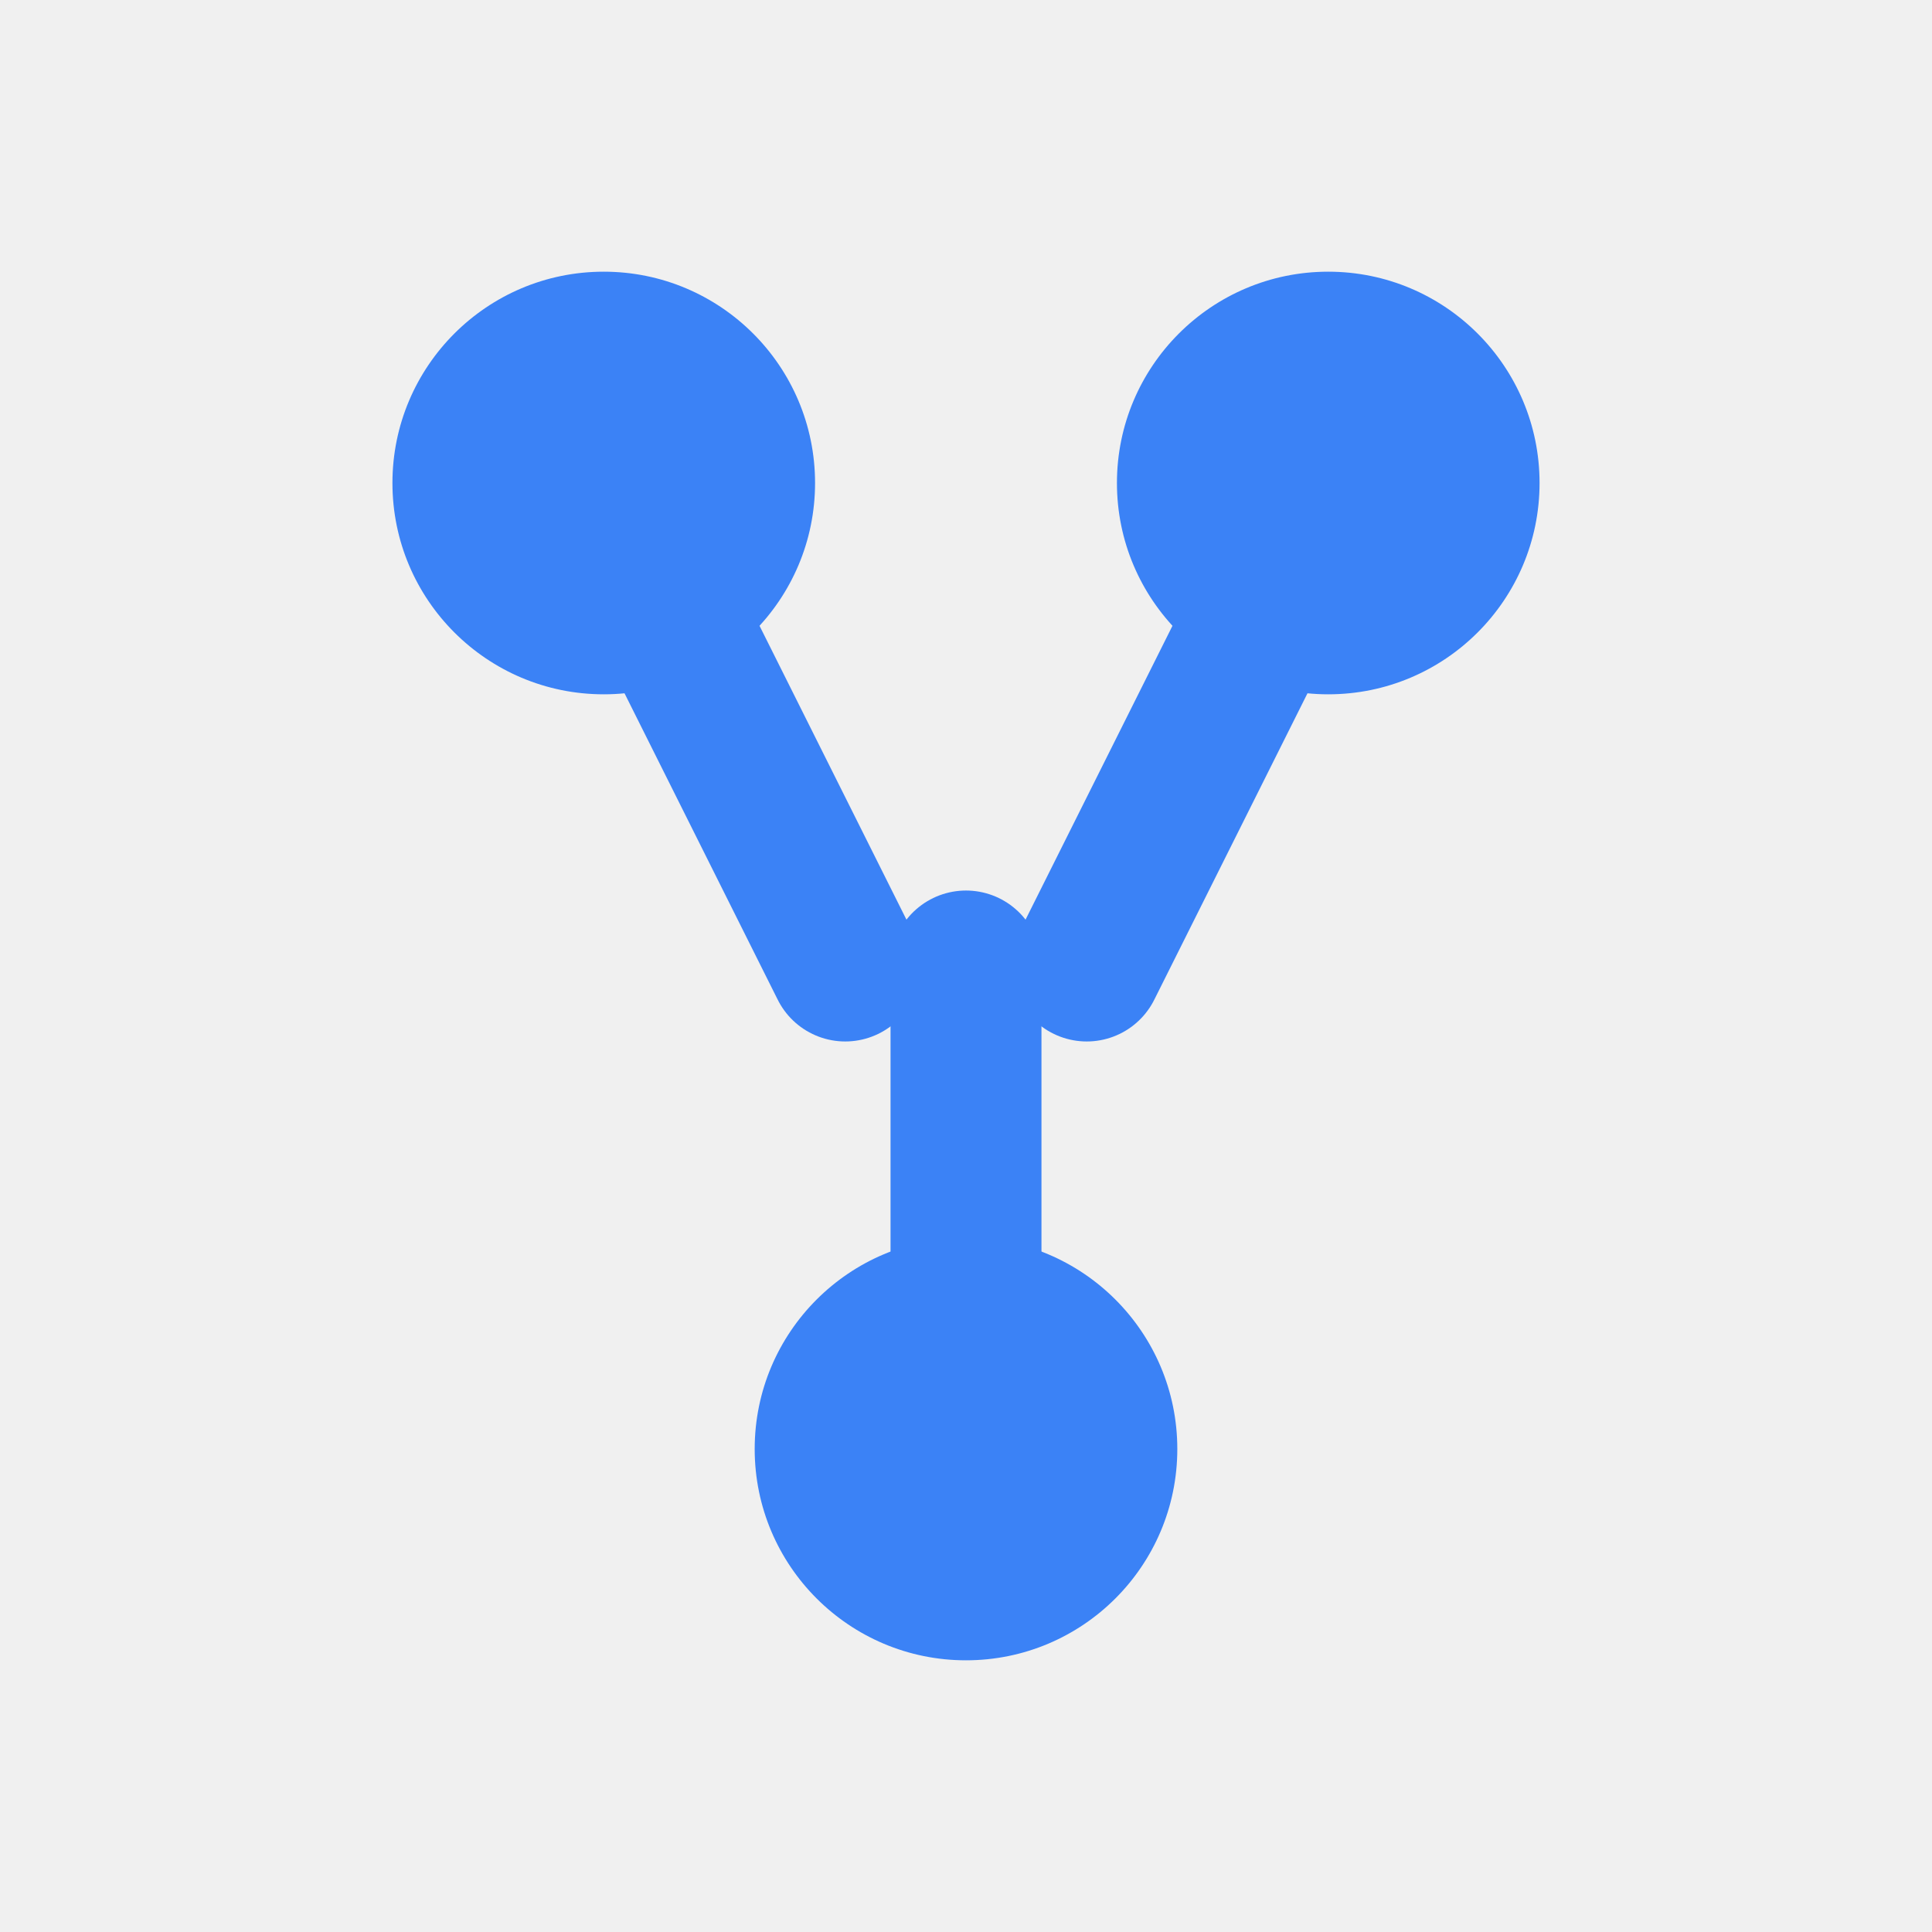
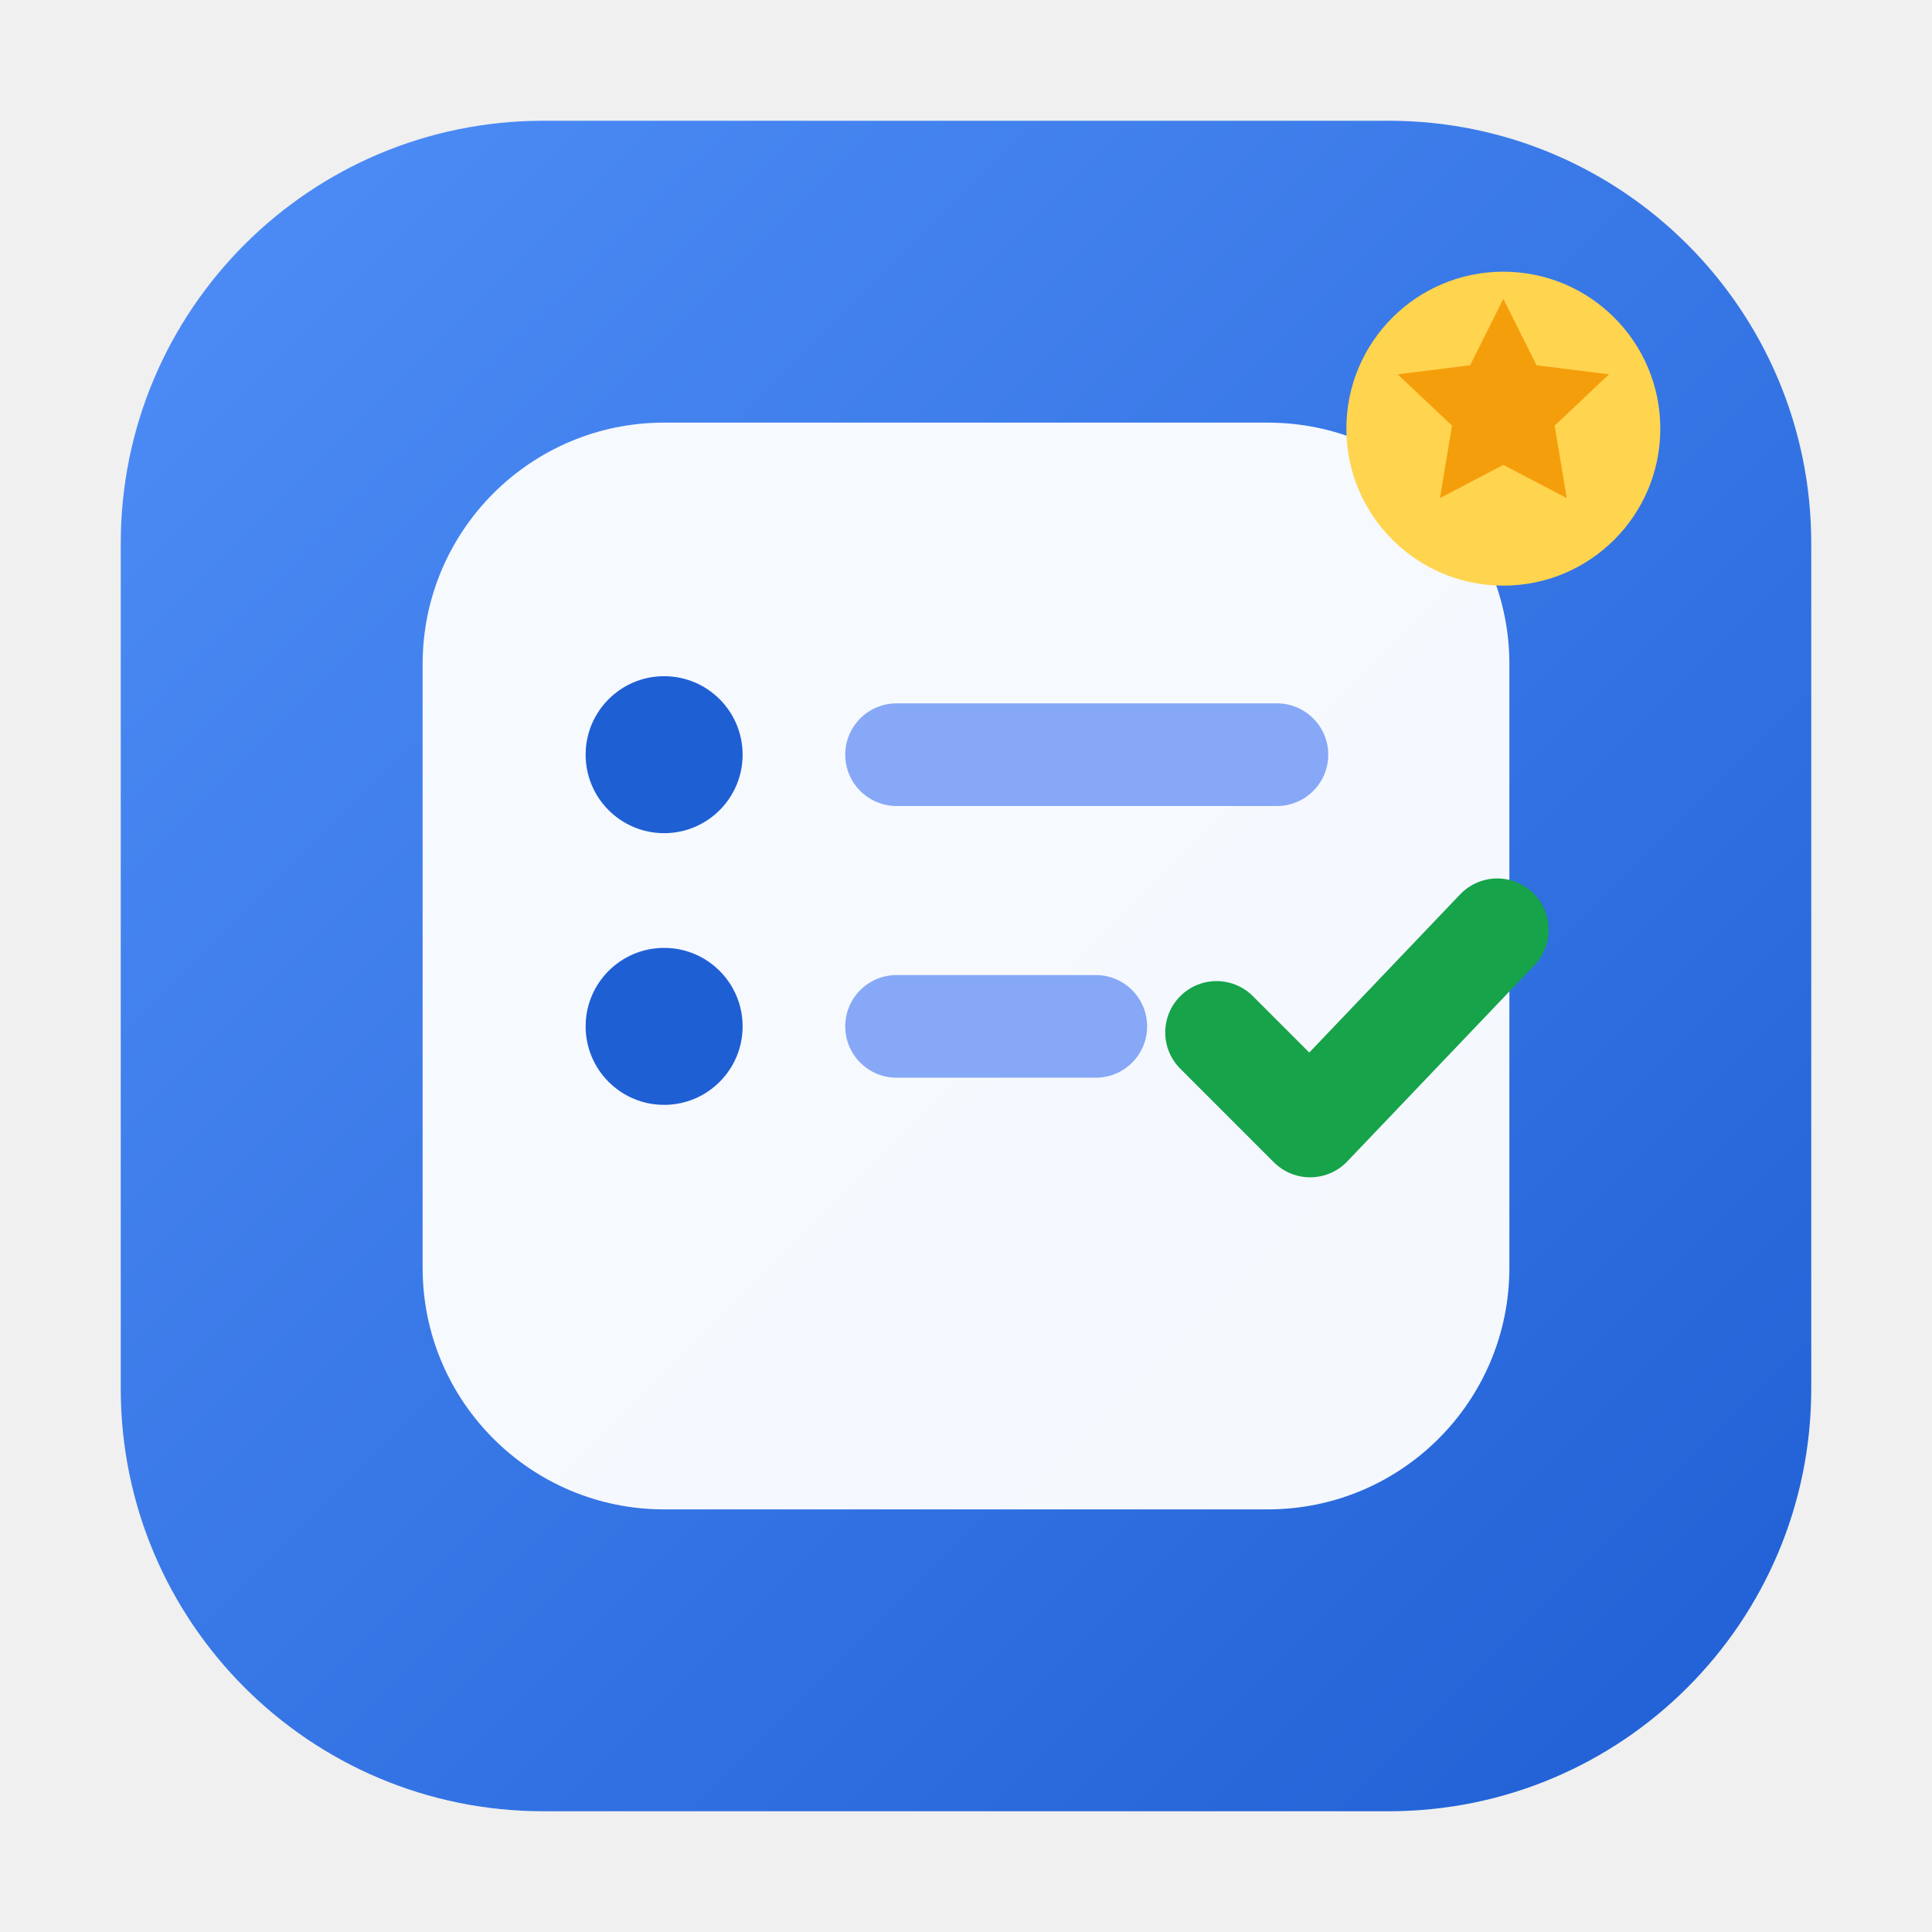
- <svg xmlns="http://www.w3.org/2000/svg" viewBox="0 0 32 32" width="32" height="32">
-   <circle cx="10" cy="8" r="3.5" fill="#3b82f6" />
-   <circle cx="22" cy="8" r="3.5" fill="#3b82f6" />
-   <circle cx="16" cy="24" r="3.5" fill="#3b82f6" />
-   <line x1="10" y1="8" x2="14" y2="16" stroke="#3b82f6" stroke-width="2.5" stroke-linecap="round" />
-   <line x1="22" y1="8" x2="18" y2="16" stroke="#3b82f6" stroke-width="2.5" stroke-linecap="round" />
-   <line x1="16" y1="16" x2="16" y2="24" stroke="#3b82f6" stroke-width="2.5" stroke-linecap="round" />
+ <svg xmlns="http://www.w3.org/2000/svg" viewBox="0 0 64 64" width="64" height="64">
+   <defs>
+     <linearGradient id="bg" x1="0" y1="0" x2="1" y2="1">
+       <stop offset="0%" stop-color="#4f8ef7" />
+       <stop offset="100%" stop-color="#1f5fd4" />
+     </linearGradient>
+   </defs>
+   <rect x="4" y="4" width="56" height="56" rx="14" fill="url(#bg)" />
+   <rect x="14" y="14" width="36" height="36" rx="8" fill="#ffffff" opacity="0.95" />
+   <circle cx="22" cy="25" r="2.6" fill="#1f5fd4" />
+   <rect x="28" y="23.3" width="16" height="3.4" rx="1.7" fill="#86a8f6" />
+   <circle cx="22" cy="34" r="2.6" fill="#1f5fd4" />
+   <rect x="28" y="32.3" width="10" height="3.4" rx="1.7" fill="#86a8f6" />
+   <path d="M40.3 34.2l3.1 3.1 6.2-6.5" fill="none" stroke="#16a34a" stroke-width="3.4" stroke-linecap="round" stroke-linejoin="round" />
+   <circle cx="49.8" cy="14.2" r="5.2" fill="#ffd44f" />
+   <path d="M49.8 9.9l1.1 2.2 2.4.3-1.8 1.7.4 2.4-2.1-1.1-2.1 1.1.4-2.4-1.8-1.7 2.4-.3z" fill="#f59e0b" />
</svg>
